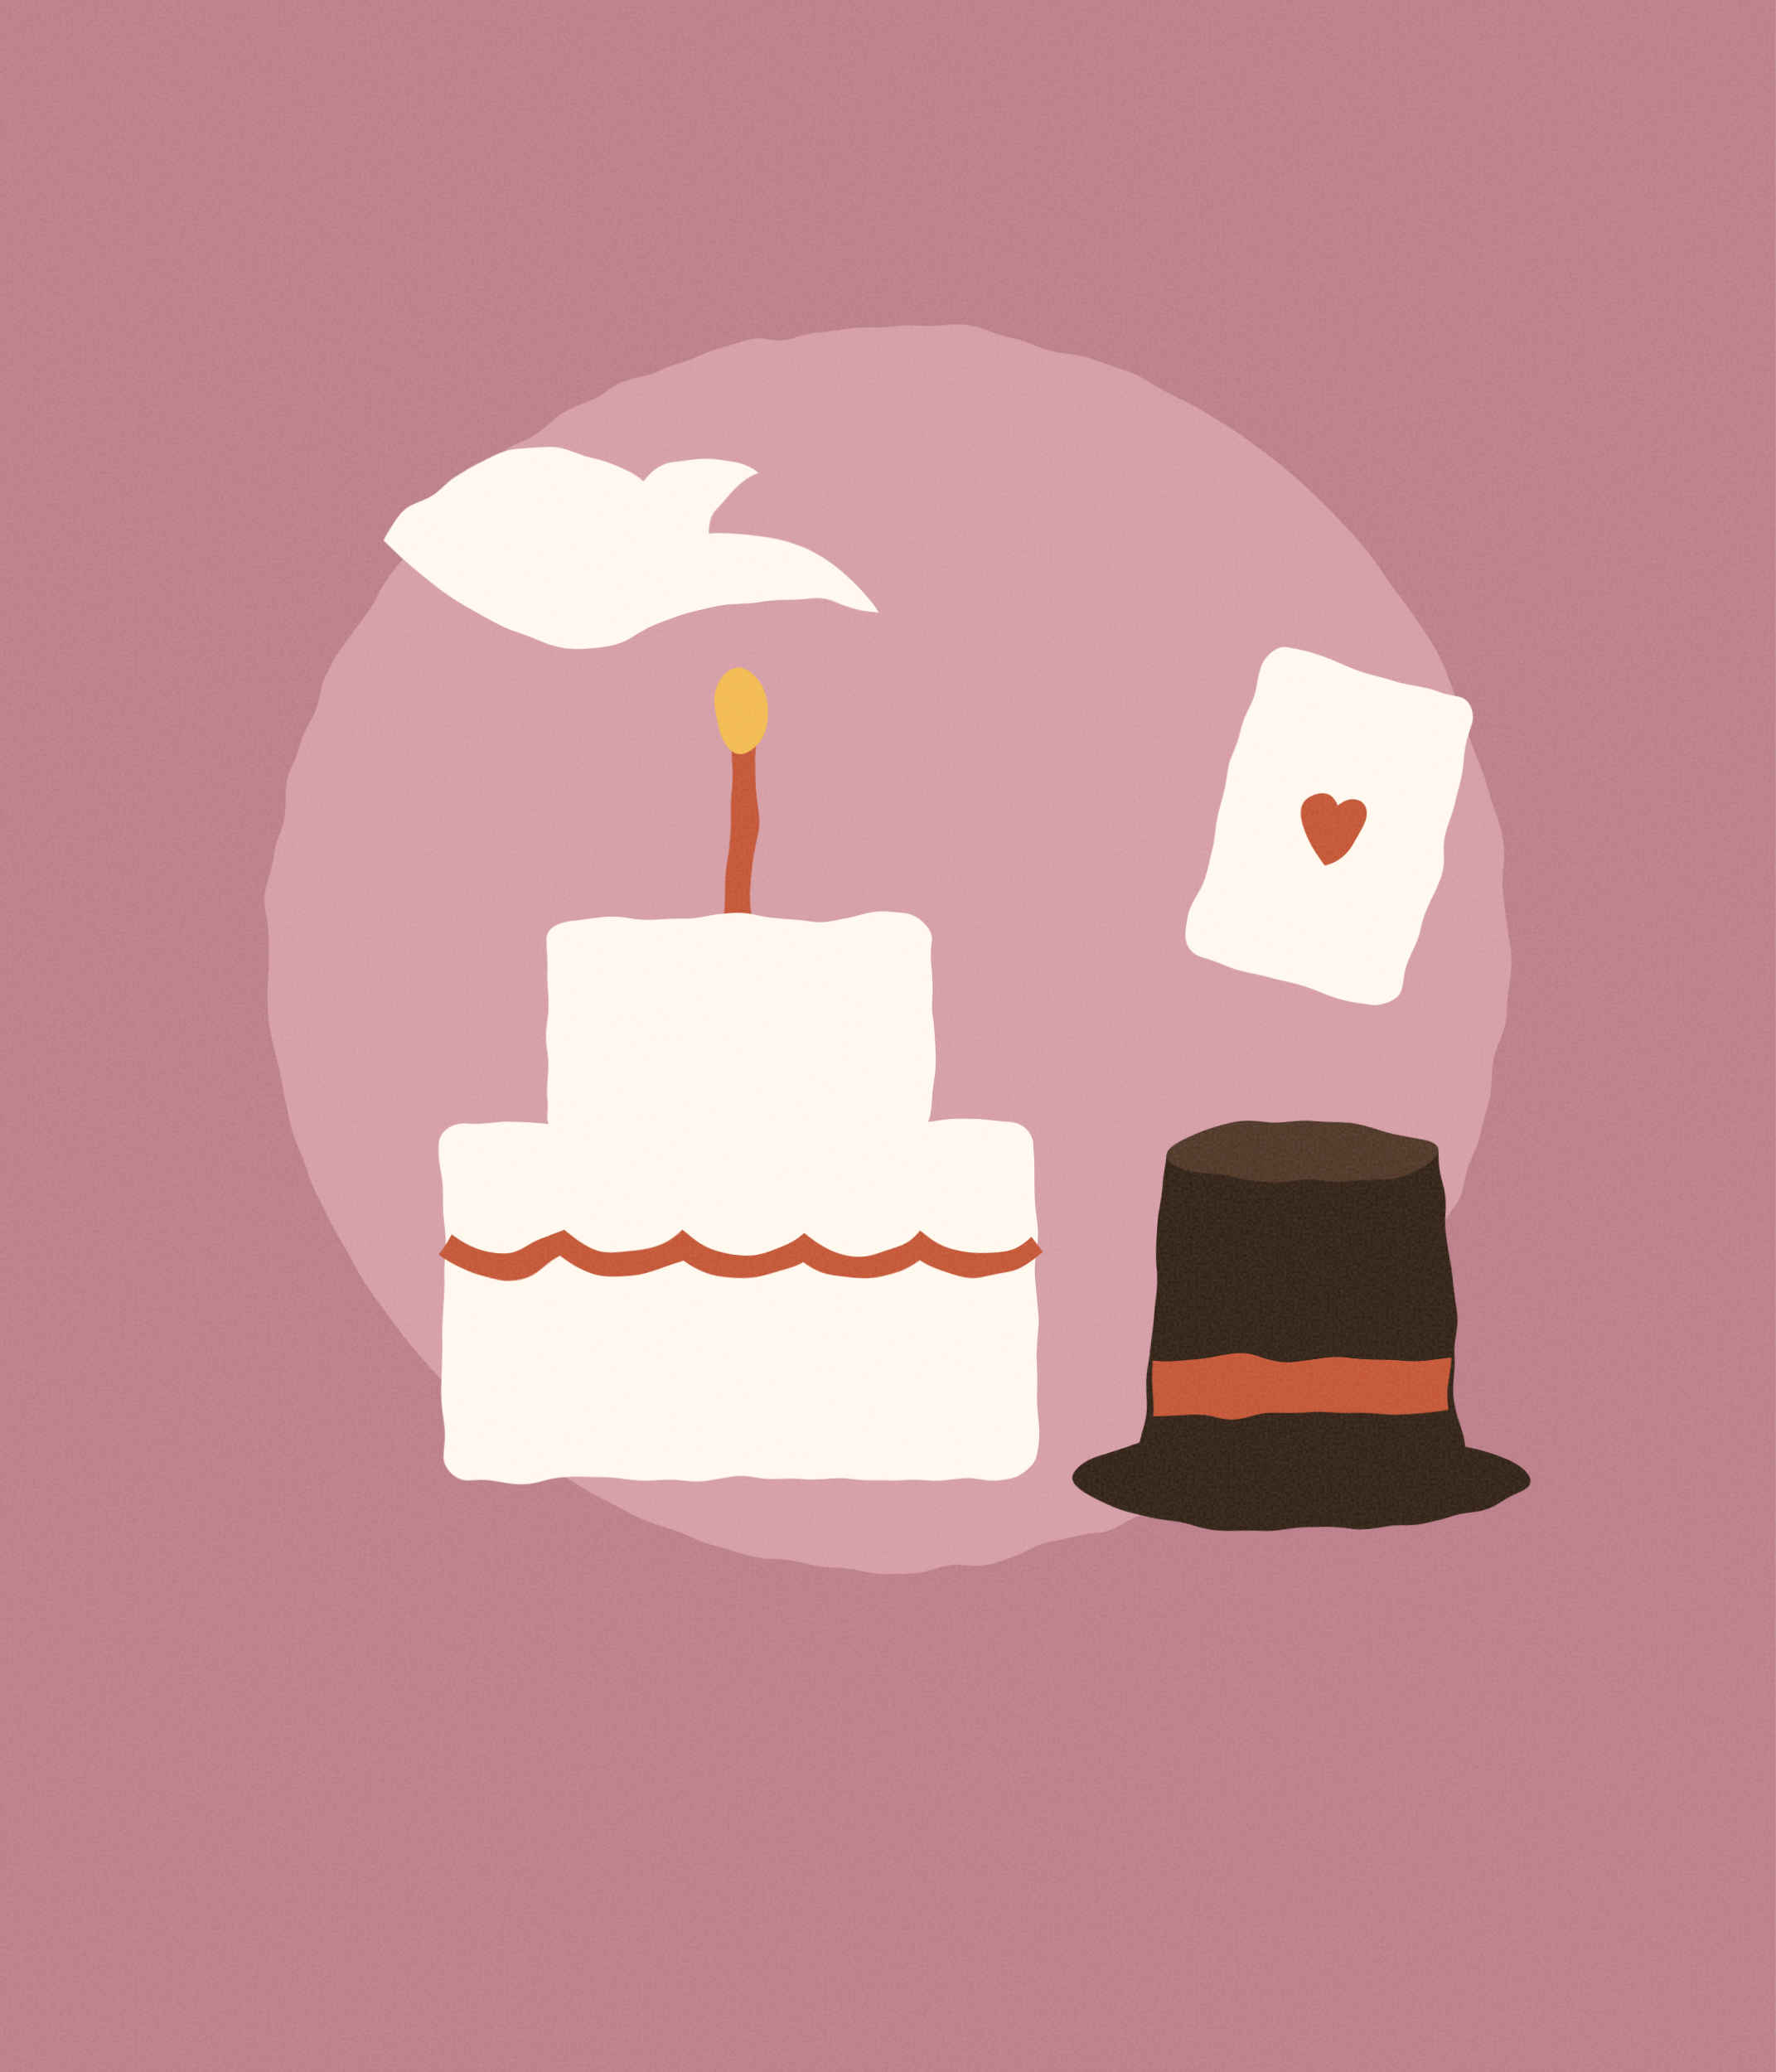
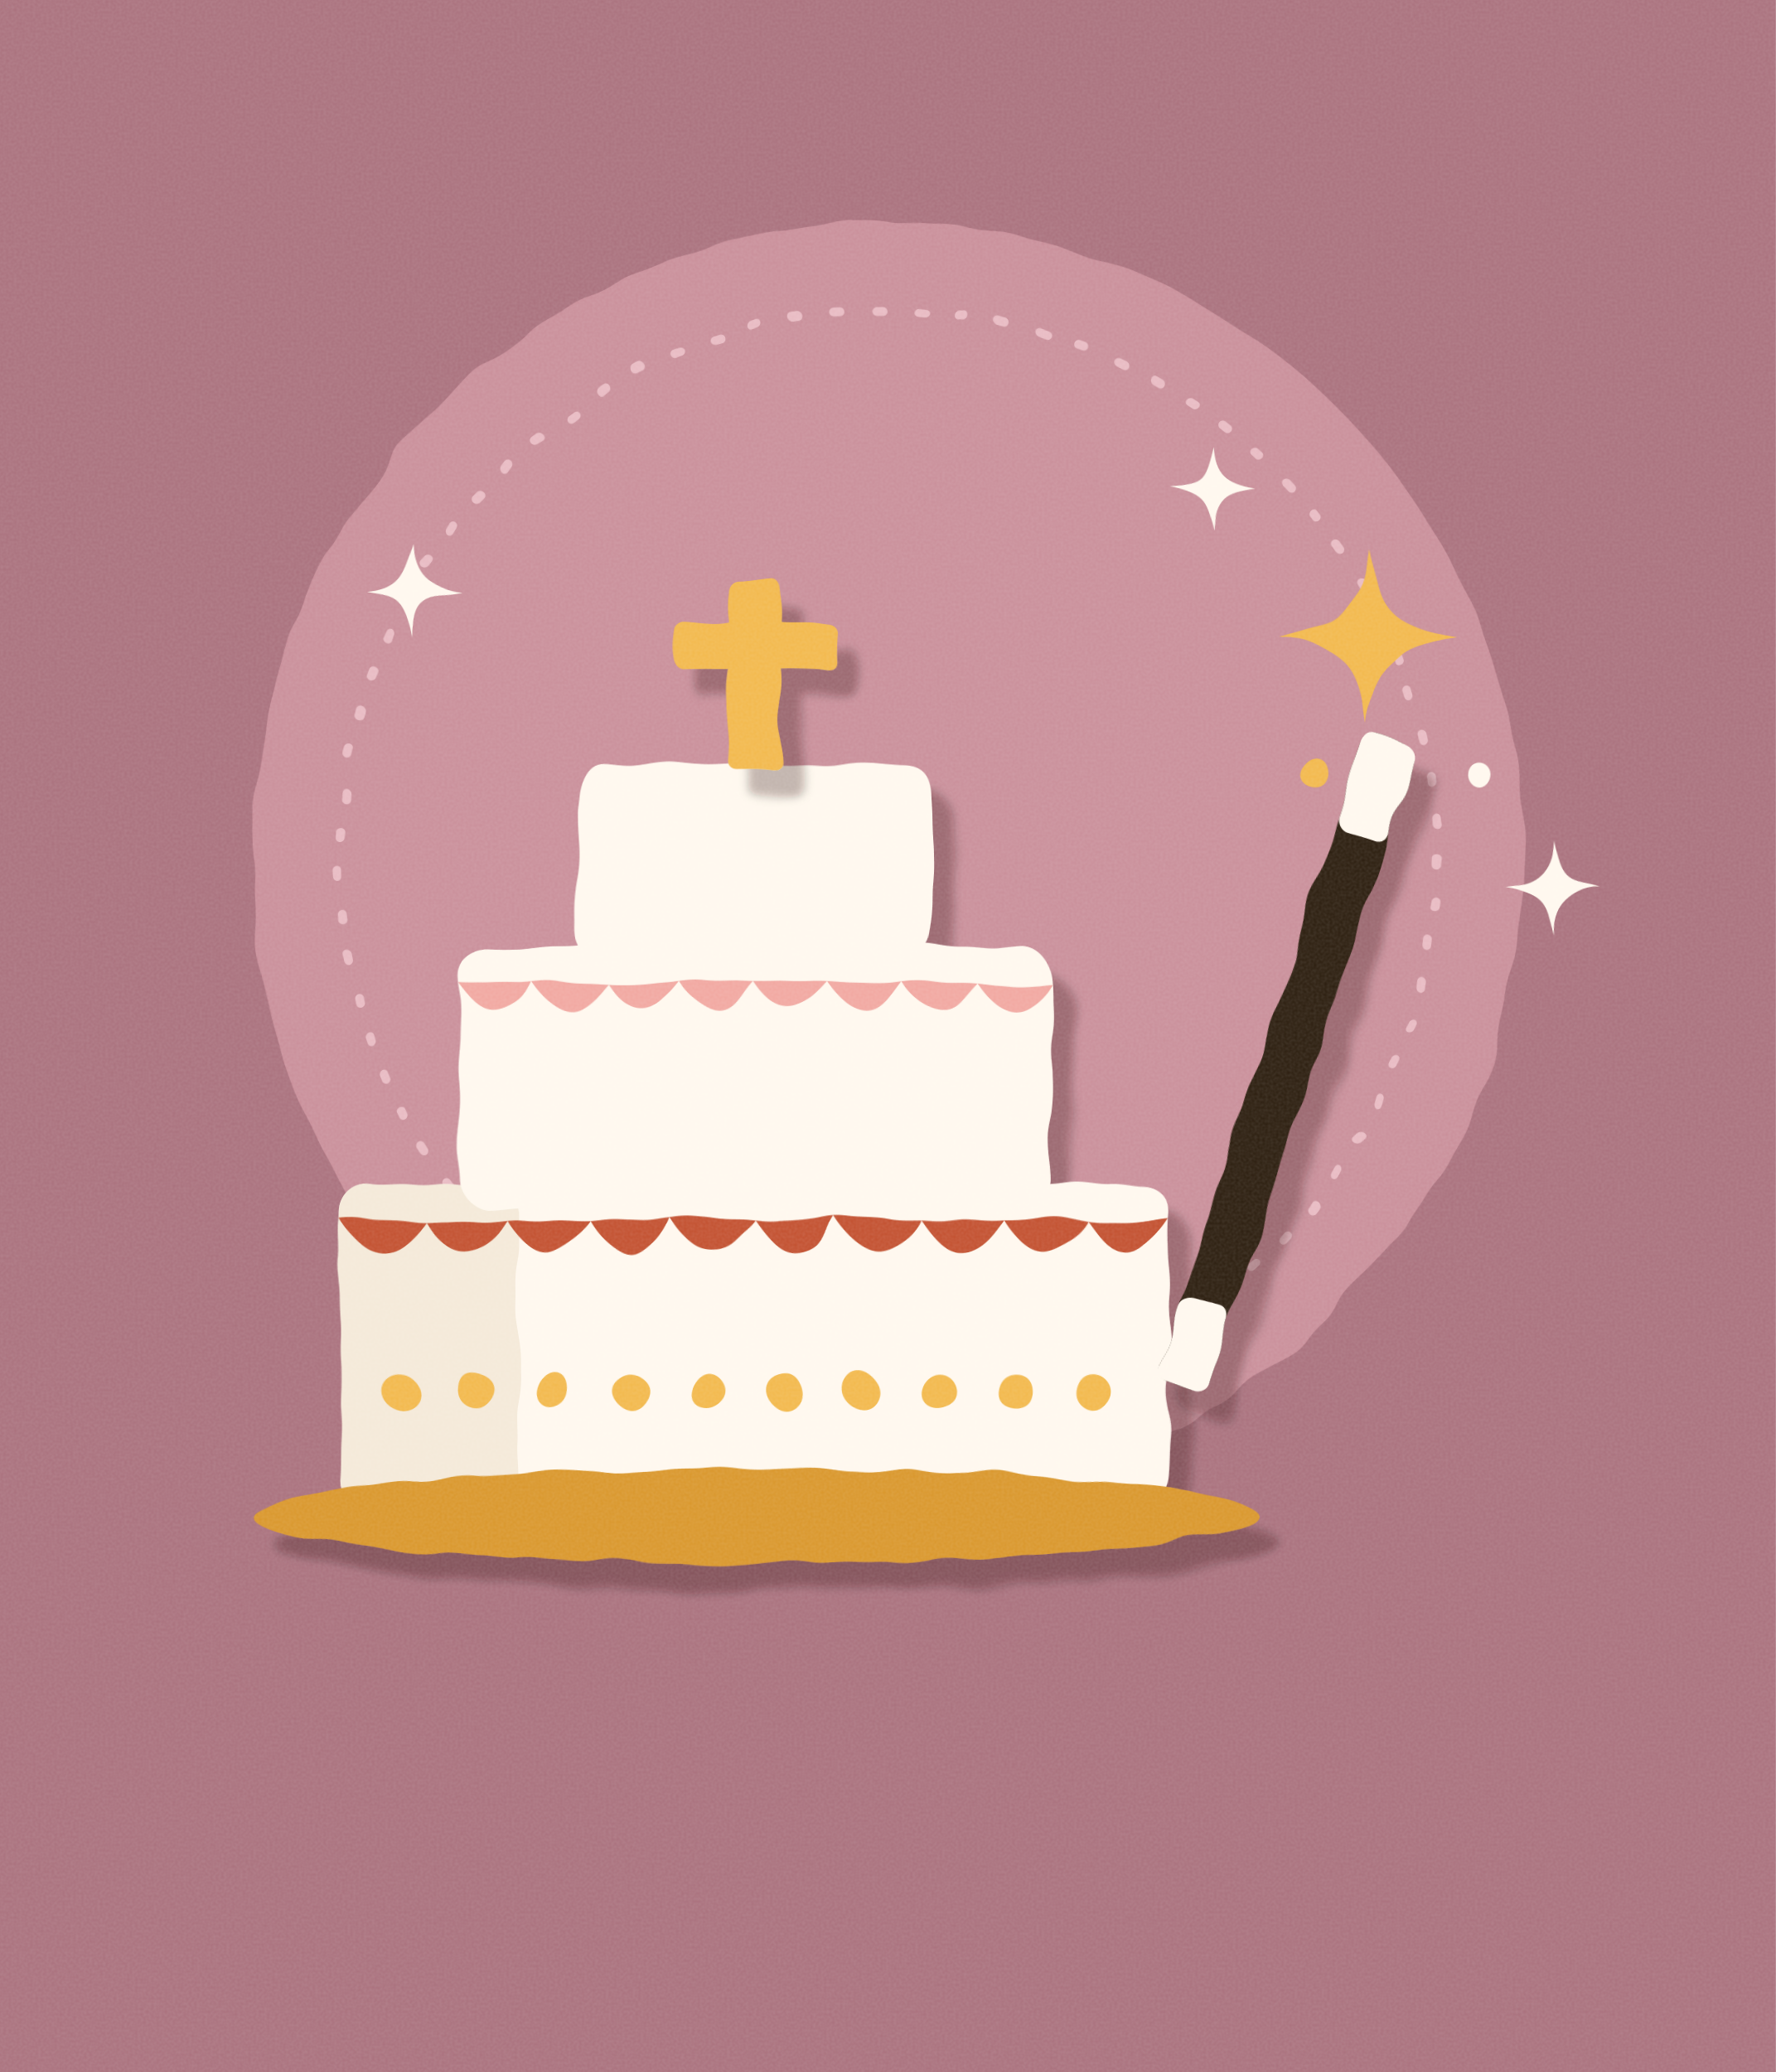
<svg xmlns="http://www.w3.org/2000/svg" viewBox="0 0 600 700">
  <defs>
-     <filter id="r">
-       <feTurbulence type="fractalNoise" baseFrequency=".035" numOctaves="2" seed="5" />
-       <feDisplacementMap in="SourceGraphic" scale="7" />
+     <filter id="r" x="-10%" y="-10%" width="120%" height="120%">
+       <feTurbulence type="fractalNoise" baseFrequency=".04" numOctaves="2" seed="3" />
+       <feDisplacementMap in="SourceGraphic" scale="5" />
+     </filter>
+     <filter id="sh" x="-20%" y="-20%" width="140%" height="140%">
+       <feDropShadow dx="7" dy="9" stdDeviation="1.5" flood-color="#1a0d05" flood-opacity=".28" />
    </filter>
    <filter id="t">
      <feTurbulence type="fractalNoise" baseFrequency="1.1" numOctaves="1" seed="2" />
-       <feColorMatrix values="0 0 0 0 1 0 0 0 0 1 0 0 0 0 1 0 0 0 .13 0" />
+       <feColorMatrix values="0 0 0 0 1 0 0 0 0 1 0 0 0 0 1 0 0 0 .12 0" />
      <feComposite in2="SourceGraphic" operator="in" />
    </filter>
+     <pattern id="dots" width="14" height="14" patternUnits="userSpaceOnUse">
+       <circle cx="3" cy="3" r="1.6" fill="#E9DCC9" />
+     </pattern>
+     <pattern id="stripes" width="18" height="18" patternUnits="userSpaceOnUse" patternTransform="rotate(35)">
+       <rect width="9" height="18" fill="#F6C9BB" />
+     </pattern>
  </defs>
-   <rect width="600" height="700" fill="#B97A86" />
+   <rect width="600" height="700" fill="#A9707C" />
  <g filter="url(#r)">
-     <circle cx="300" cy="320" r="210" fill="#D49AA4" />
-     <rect x="150" y="380" width="200" height="120" rx="8" fill="#FFF8EE" />
-     <rect x="185" y="310" width="130" height="75" rx="8" fill="#FFF8EE" />
-     <path d="M150 420 q20 16 40 0 q20 16 40 0 q20 16 40 0 q20 16 40 0 q20 16 40 0" fill="none" stroke="#C2502E" stroke-width="8" />
-     <rect x="246" y="250" width="9" height="60" fill="#C2502E" />
-     <ellipse cx="250" cy="240" rx="9" ry="14" fill="#F2B84B" />
-     <g transform="translate(440 500) scale(0.85)">
-       <ellipse cx="0" cy="0" rx="90" ry="20" fill="#2B1A0E" />
-       <path d="M-65 0 L-55 -130 L55 -130 L65 0 Z" fill="#2B1A0E" />
-       <rect x="-60" y="-48" width="120" height="22" fill="#C2502E" />
-       <ellipse cx="0" cy="-130" rx="55" ry="12" fill="#4A3020" />
-     </g>
-     <g transform="translate(130 150) scale(1.1)" fill="#FFF8EE">
-       <path d="M0 30 C 20 0, 60 -6, 80 12 C 92 4, 108 4, 116 10 C 104 14, 100 20, 98 26 C 120 26, 140 34, 150 50 C 120 46, 96 50, 80 58 C 60 66, 30 60, 0 30 Z" />
-     </g>
-     <g transform="translate(450 280) rotate(16)">
-       <rect x="-38" y="-54" width="76" height="108" rx="8" fill="#FFF8EE" />
-       <g>
-         <path d="M0 -8 c-9 -10 -20 4 0 20 c20 -16 9 -30 0 -20z" fill="#C2502E" />
+     <circle cx="300" cy="290" r="215" fill="#C98E99" />
+     <circle cx="300" cy="290" r="185" fill="none" stroke="#E8BAC2" stroke-width="3" stroke-dasharray="2 12" stroke-linecap="round" />
+     <g transform="translate(-45 0)">
+       <g filter="url(#sh)">
+         <rect x="160" y="400" width="280" height="110" rx="10" fill="#FFF8EE" />
+         <rect x="160" y="400" width="60" height="110" rx="10" fill="#EFE2CF" opacity=".7" />
+         <rect x="200" y="320" width="200" height="88" rx="10" fill="#FFF8EE" />
+         <rect x="240" y="258" width="120" height="68" rx="10" fill="#FFF8EE" />
+         <path d="M160 412 q14 22 28 0 q14 22 28 0 q14 22 28 0 q14 22 28 0 q14 22 28 0 q14 22 28 0 q14 22 28 0 q14 22 28 0 q14 22 28 0 q14 22 28 0" fill="#C2502E" />
+         <path d="M200 332 q12 18 25 0 q12 18 25 0 q12 18 25 0 q12 18 25 0 q12 18 25 0 q12 18 25 0 q12 18 25 0 q12 18 25 0" fill="#F1A7A0" />
+         <g fill="#F2B84B">
+           <circle cx="180" cy="470" r="6" />
+           <circle cx="206" cy="470" r="6" />
+           <circle cx="232" cy="470" r="6" />
+           <circle cx="258" cy="470" r="6" />
+           <circle cx="284" cy="470" r="6" />
+           <circle cx="310" cy="470" r="6" />
+           <circle cx="336" cy="470" r="6" />
+           <circle cx="362" cy="470" r="6" />
+           <circle cx="388" cy="470" r="6" />
+           <circle cx="414" cy="470" r="6" />
+         </g>
+         <ellipse cx="300" cy="512" rx="170" ry="16" fill="#D9962B" />
      </g>
    </g>
+     <g filter="url(#sh)">
+       <g transform="translate(255 196)">
+         <rect x="-9" y="0" width="18" height="64" rx="3" fill="#F2B84B" />
+         <rect x="-27" y="14" width="54" height="16" rx="3" fill="#F2B84B" />
+       </g>
+     </g>
+     <g filter="url(#sh)">
+       <g transform="translate(470 250) rotate(18)">
+         <rect x="-9" y="0" width="18" height="230" rx="5" fill="#2B1A0E" />
+         <rect x="-9" y="0" width="18" height="34" rx="4" fill="#FFF8EE" />
+         <rect x="-9" y="200" width="18" height="30" rx="4" fill="#FFF8EE" />
+       </g>
+     </g>
+     <path transform="translate(462 215) scale(1.5)" d="M0 -20 C2 -6 6 -2 20 0 C6 2 2 6 0 20 C-2 6 -6 2 -20 0 C-6 -2 -2 -6 0 -20Z" fill="#F2B84B" />
+     <path transform="translate(525 300) scale(0.8)" d="M0 -20 C2 -6 6 -2 20 0 C6 2 2 6 0 20 C-2 6 -6 2 -20 0 C-6 -2 -2 -6 0 -20Z" fill="#FFF8EE" />
+     <path transform="translate(410 165) scale(0.7)" d="M0 -20 C2 -6 6 -2 20 0 C6 2 2 6 0 20 C-2 6 -6 2 -20 0 C-6 -2 -2 -6 0 -20Z" fill="#FFF8EE" />
+     <path transform="translate(140 200) scale(0.8)" d="M0 -20 C2 -6 6 -2 20 0 C6 2 2 6 0 20 C-2 6 -6 2 -20 0 C-6 -2 -2 -6 0 -20Z" fill="#FFF8EE" />
+     <circle cx="445" cy="262" r="5" fill="#F2B84B" />
+     <circle cx="500" cy="262" r="4" fill="#FFF8EE" />
  </g>
  <rect width="600" height="700" filter="url(#t)" />
</svg>
